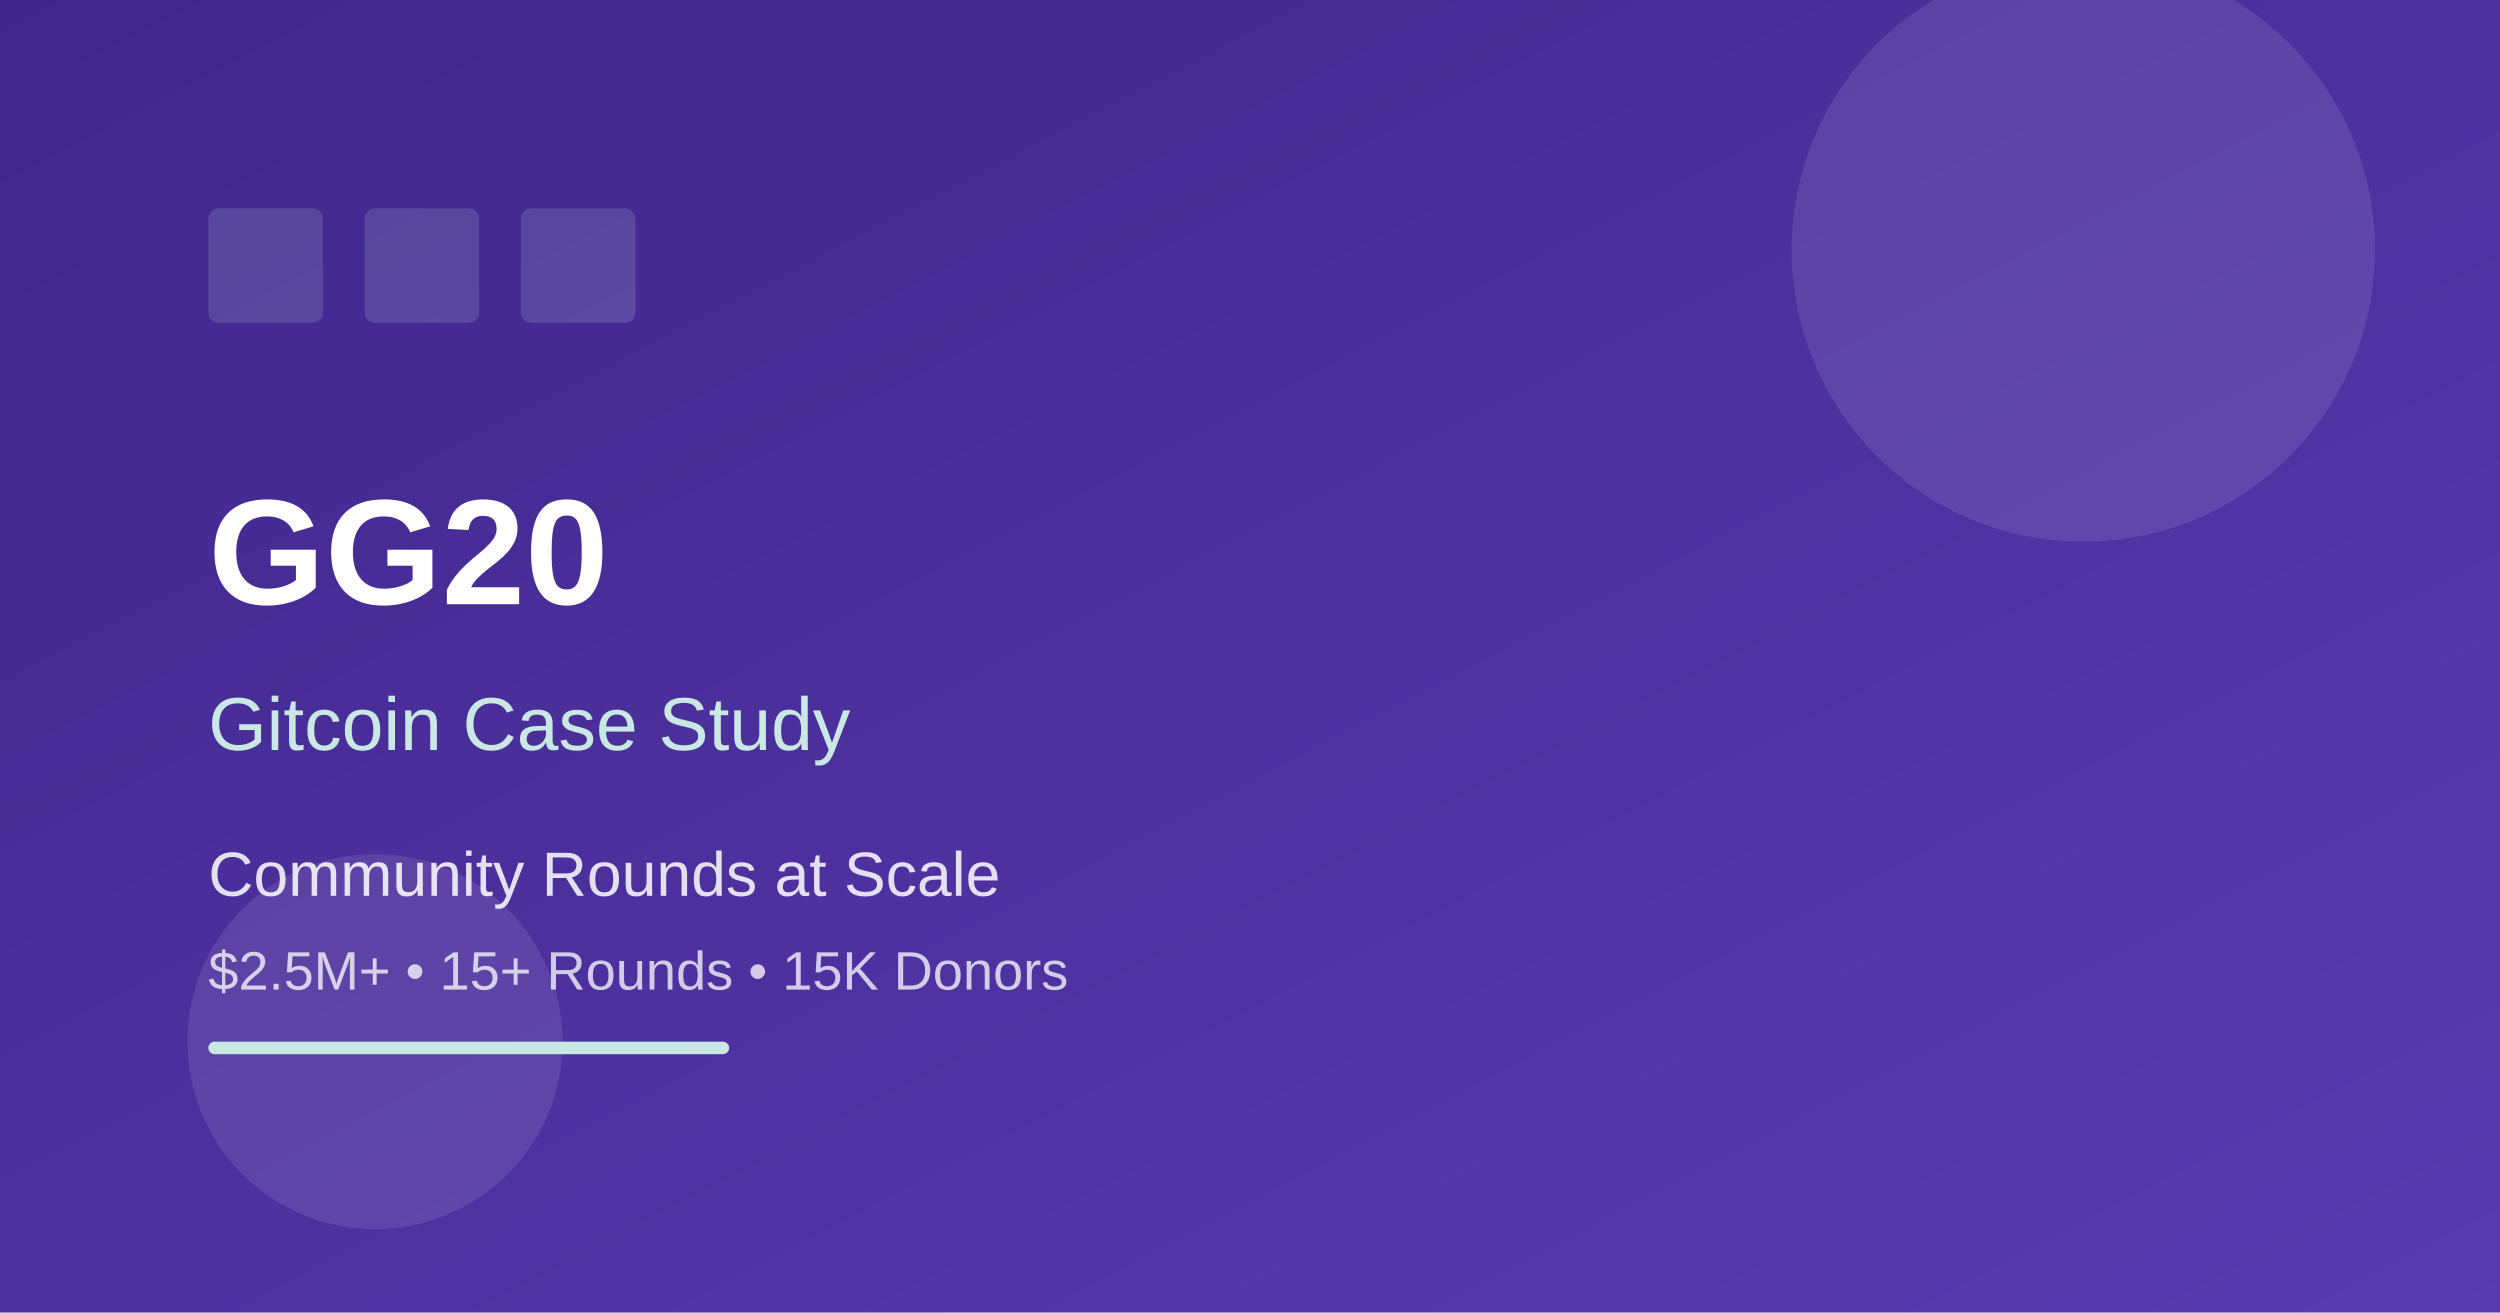
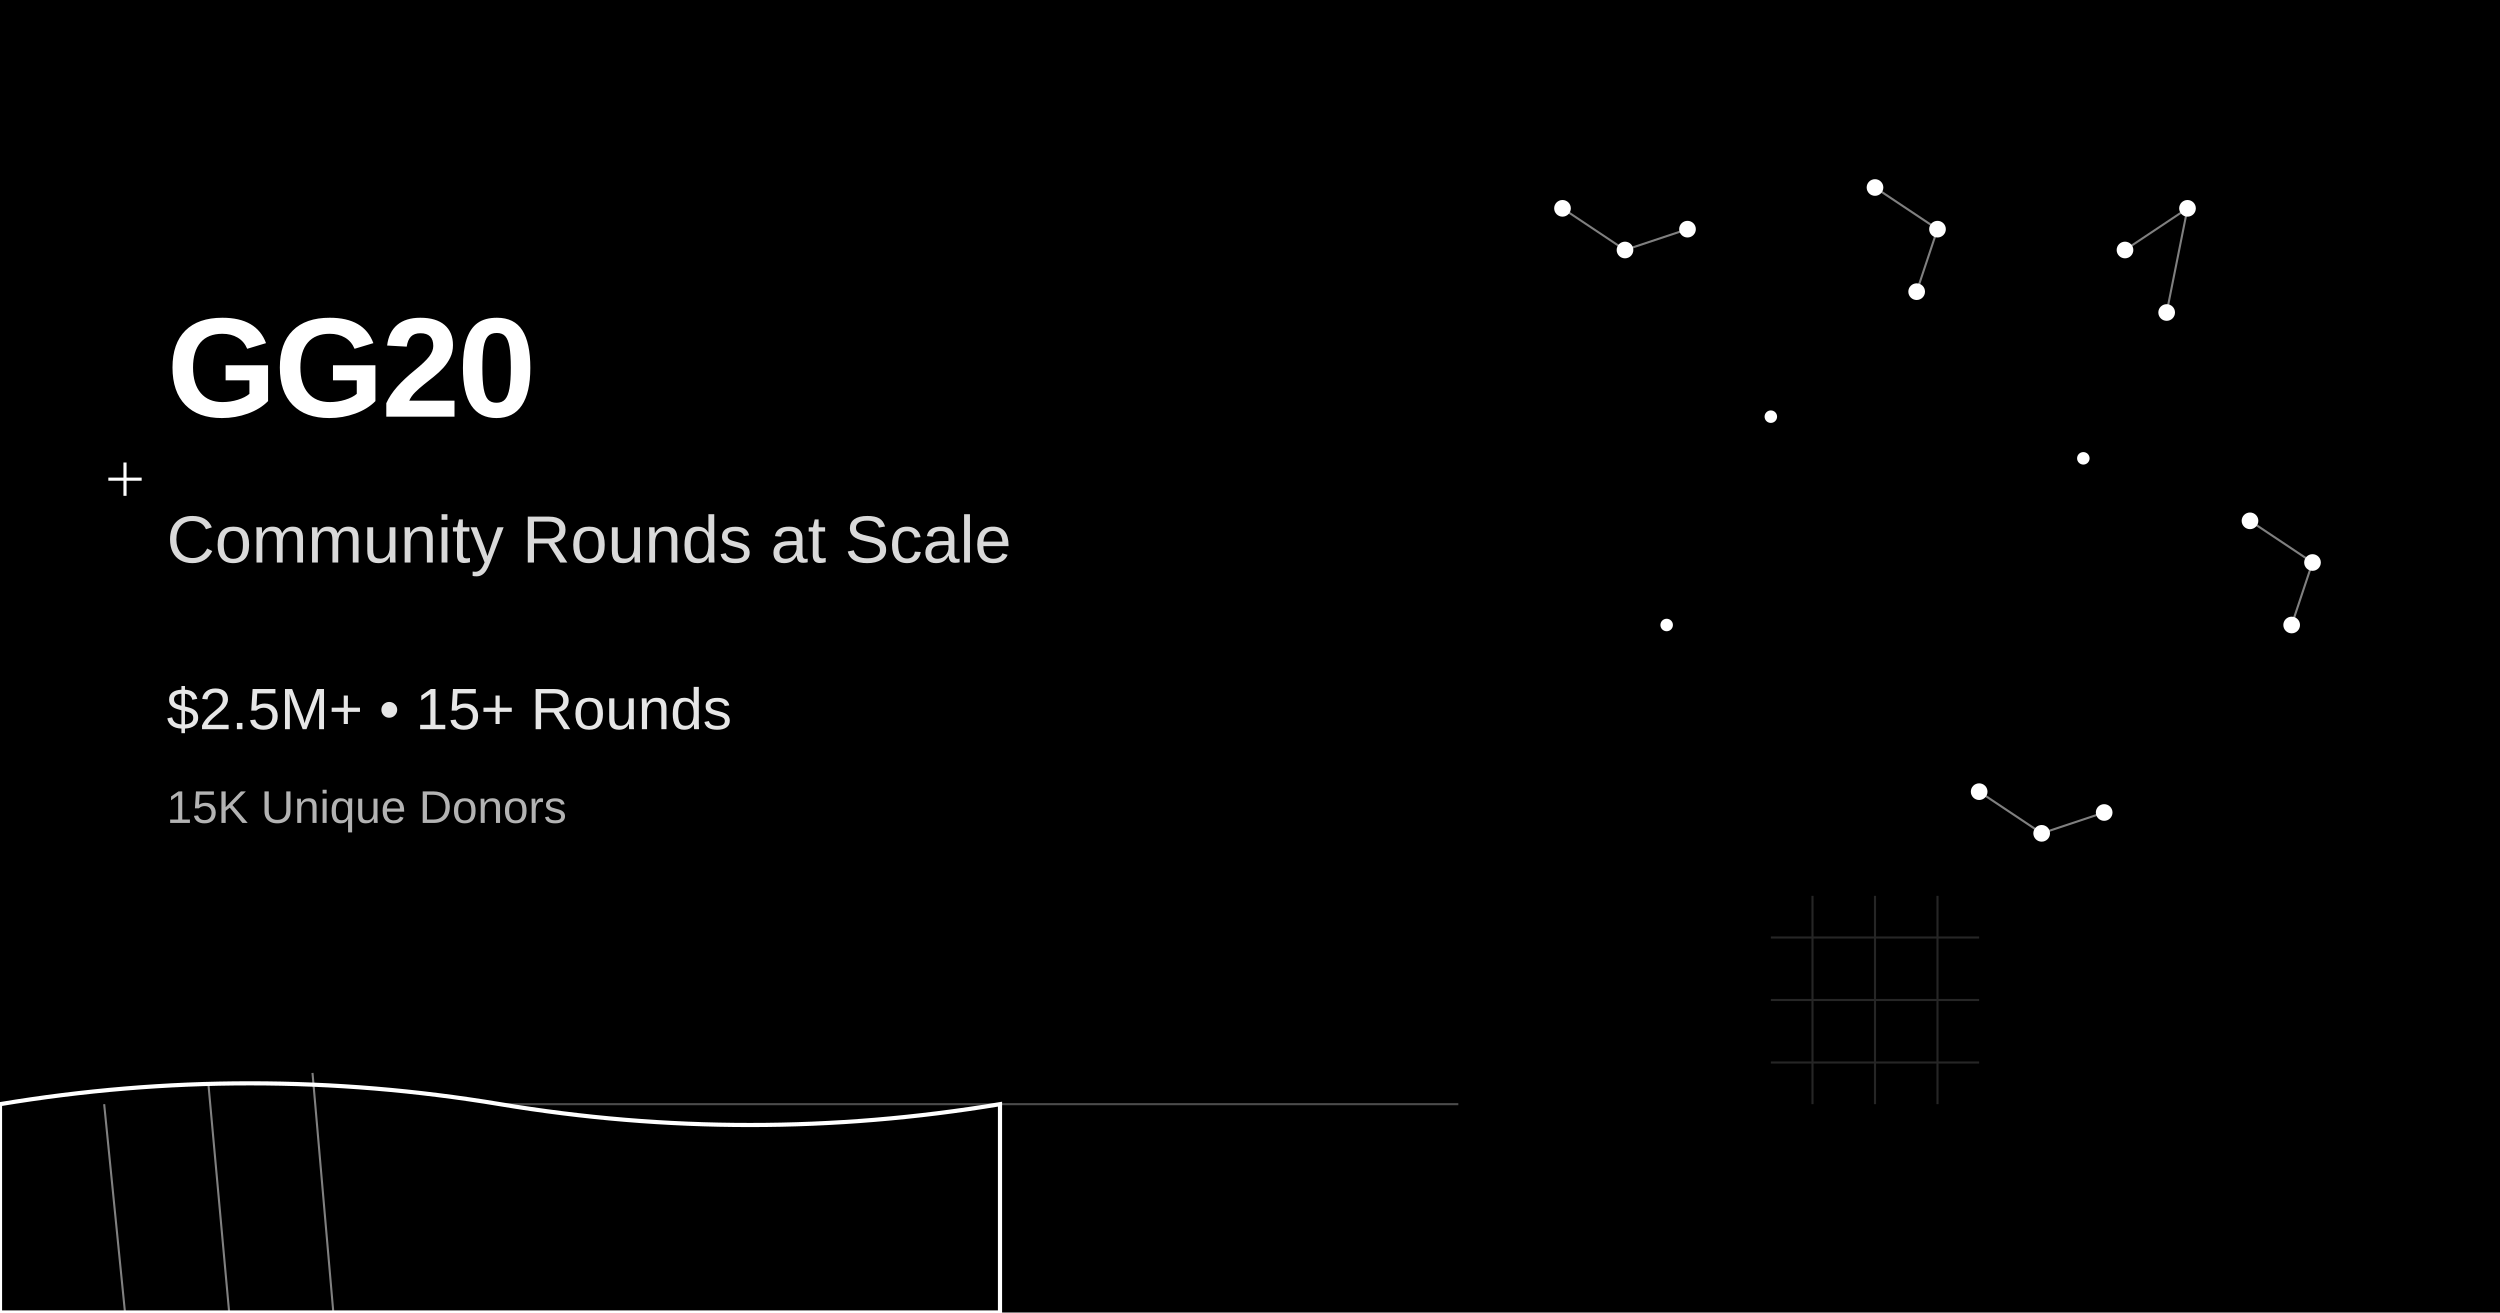
<svg xmlns="http://www.w3.org/2000/svg" width="1200" height="630" viewBox="0 0 1200 630">
-   <defs>
-     <linearGradient id="gg20-cs-bg" x1="0%" y1="0%" x2="100%" y2="100%">
-       <stop offset="0%" style="stop-color:#40268C" />
-       <stop offset="100%" style="stop-color:#5a3bb0" />
-     </linearGradient>
-   </defs>
-   <rect width="1200" height="630" fill="url(#gg20-cs-bg)" />
-   <circle cx="1000" cy="120" r="140" fill="white" opacity="0.1" />
-   <circle cx="180" cy="500" r="90" fill="white" opacity="0.1" />
+   <rect width="1200" height="630" fill="#000000" />
+   <g>
+     <circle cx="750" cy="100" r="4" fill="#FFFFFF" />
+     <circle cx="780" cy="120" r="4" fill="#FFFFFF" />
+     <circle cx="810" cy="110" r="4" fill="#FFFFFF" />
+     <line x1="750" y1="100" x2="780" y2="120" stroke="#FFFFFF" stroke-width="1" opacity="0.5" />
+     <line x1="780" y1="120" x2="810" y2="110" stroke="#FFFFFF" stroke-width="1" opacity="0.5" />
+   </g>
+   <g>
+     <circle cx="900" cy="90" r="4" fill="#FFFFFF" />
+     <circle cx="930" cy="110" r="4" fill="#FFFFFF" />
+     <circle cx="920" cy="140" r="4" fill="#FFFFFF" />
+     <line x1="900" y1="90" x2="930" y2="110" stroke="#FFFFFF" stroke-width="1" opacity="0.5" />
+     <line x1="930" y1="110" x2="920" y2="140" stroke="#FFFFFF" stroke-width="1" opacity="0.5" />
+   </g>
+   <g>
+     <circle cx="1020" cy="120" r="4" fill="#FFFFFF" />
+     <circle cx="1050" cy="100" r="4" fill="#FFFFFF" />
+     <circle cx="1040" cy="150" r="4" fill="#FFFFFF" />
+     <line x1="1020" y1="120" x2="1050" y2="100" stroke="#FFFFFF" stroke-width="1" opacity="0.5" />
+     <line x1="1050" y1="100" x2="1040" y2="150" stroke="#FFFFFF" stroke-width="1" opacity="0.5" />
+   </g>
+   <g>
+     <circle cx="1080" cy="250" r="4" fill="#FFFFFF" />
+     <circle cx="1110" cy="270" r="4" fill="#FFFFFF" />
+     <circle cx="1100" cy="300" r="4" fill="#FFFFFF" />
+     <line x1="1080" y1="250" x2="1110" y2="270" stroke="#FFFFFF" stroke-width="1" opacity="0.5" />
+     <line x1="1110" y1="270" x2="1100" y2="300" stroke="#FFFFFF" stroke-width="1" opacity="0.5" />
+   </g>
+   <g>
+     <circle cx="950" cy="380" r="4" fill="#FFFFFF" />
+     <circle cx="980" cy="400" r="4" fill="#FFFFFF" />
+     <circle cx="1010" cy="390" r="4" fill="#FFFFFF" />
+     <line x1="950" y1="380" x2="980" y2="400" stroke="#FFFFFF" stroke-width="1" opacity="0.5" />
+     <line x1="980" y1="400" x2="1010" y2="390" stroke="#FFFFFF" stroke-width="1" opacity="0.5" />
+   </g>
+   <circle cx="850" cy="200" r="3" fill="#FFFFFF" />
+   <circle cx="1000" cy="220" r="3" fill="#FFFFFF" />
+   <circle cx="800" cy="300" r="3" fill="#FFFFFF" />
  <g opacity="0.15">
-     <rect x="100" y="100" width="55" height="55" fill="#c9e8e3" rx="5" />
-     <rect x="175" y="100" width="55" height="55" fill="#c9e8e3" rx="5" />
-     <rect x="250" y="100" width="55" height="55" fill="#c9e8e3" rx="5" />
+     <line x1="850" y1="450" x2="950" y2="450" stroke="#FFFFFF" stroke-width="1" />
+     <line x1="850" y1="480" x2="950" y2="480" stroke="#FFFFFF" stroke-width="1" />
+     <line x1="850" y1="510" x2="950" y2="510" stroke="#FFFFFF" stroke-width="1" />
+     <line x1="870" y1="430" x2="870" y2="530" stroke="#FFFFFF" stroke-width="1" />
+     <line x1="900" y1="430" x2="900" y2="530" stroke="#FFFFFF" stroke-width="1" />
+     <line x1="930" y1="430" x2="930" y2="530" stroke="#FFFFFF" stroke-width="1" />
  </g>
-   <text x="100" y="290" font-family="Arial, sans-serif" font-size="72" font-weight="bold" fill="white">GG20</text>
-   <text x="100" y="360" font-family="Arial, sans-serif" font-size="36" fill="#c9e8e3" font-weight="500">Gitcoin Case Study</text>
-   <text x="100" y="430" font-family="Arial, sans-serif" font-size="30" fill="white" opacity="0.85">Community Rounds at Scale</text>
-   <text x="100" y="475" font-family="Arial, sans-serif" font-size="26" fill="white" opacity="0.75">$2.5M+ • 15+ Rounds • 15K Donors</text>
-   <rect x="100" y="500" width="250" height="6" fill="#c9e8e3" rx="3" />
+   <line x1="0" y1="530" x2="700" y2="530" stroke="#FFFFFF" stroke-width="1" opacity="0.3" />
+   <path d="M 0 530 Q 120 510 240 530 T 480 530 L 480 630 L 0 630 Z" fill="#000000" stroke="#FFFFFF" stroke-width="2" />
+   <g opacity="0.5">
+     <line x1="50" y1="530" x2="60" y2="630" stroke="#FFFFFF" stroke-width="1" />
+     <line x1="100" y1="520" x2="110" y2="630" stroke="#FFFFFF" stroke-width="1" />
+     <line x1="150" y1="515" x2="160" y2="630" stroke="#FFFFFF" stroke-width="1" />
+   </g>
+   <text x="80" y="200" font-family="Arial, sans-serif" font-size="68" font-weight="bold" fill="#FFFFFF" letter-spacing="-0.02em">GG20</text>
+   <text x="80" y="270" font-family="Arial, sans-serif" font-size="32" font-weight="500" fill="#FFFFFF" opacity="0.85">Community Rounds at Scale</text>
+   <text x="80" y="350" font-family="Arial, sans-serif" font-size="28" fill="#FFFFFF" opacity="0.9">$2.5M+ • 15+ Rounds</text>
+   <text x="80" y="395" font-family="Arial, sans-serif" font-size="22" fill="#FFFFFF" opacity="0.7">15K Unique Donors</text>
+   <g transform="translate(60, 230)">
+     <line x1="0" y1="-8" x2="0" y2="8" stroke="#FFFFFF" stroke-width="1.5" />
+     <line x1="-8" y1="0" x2="8" y2="0" stroke="#FFFFFF" stroke-width="1.5" />
+   </g>
</svg>
